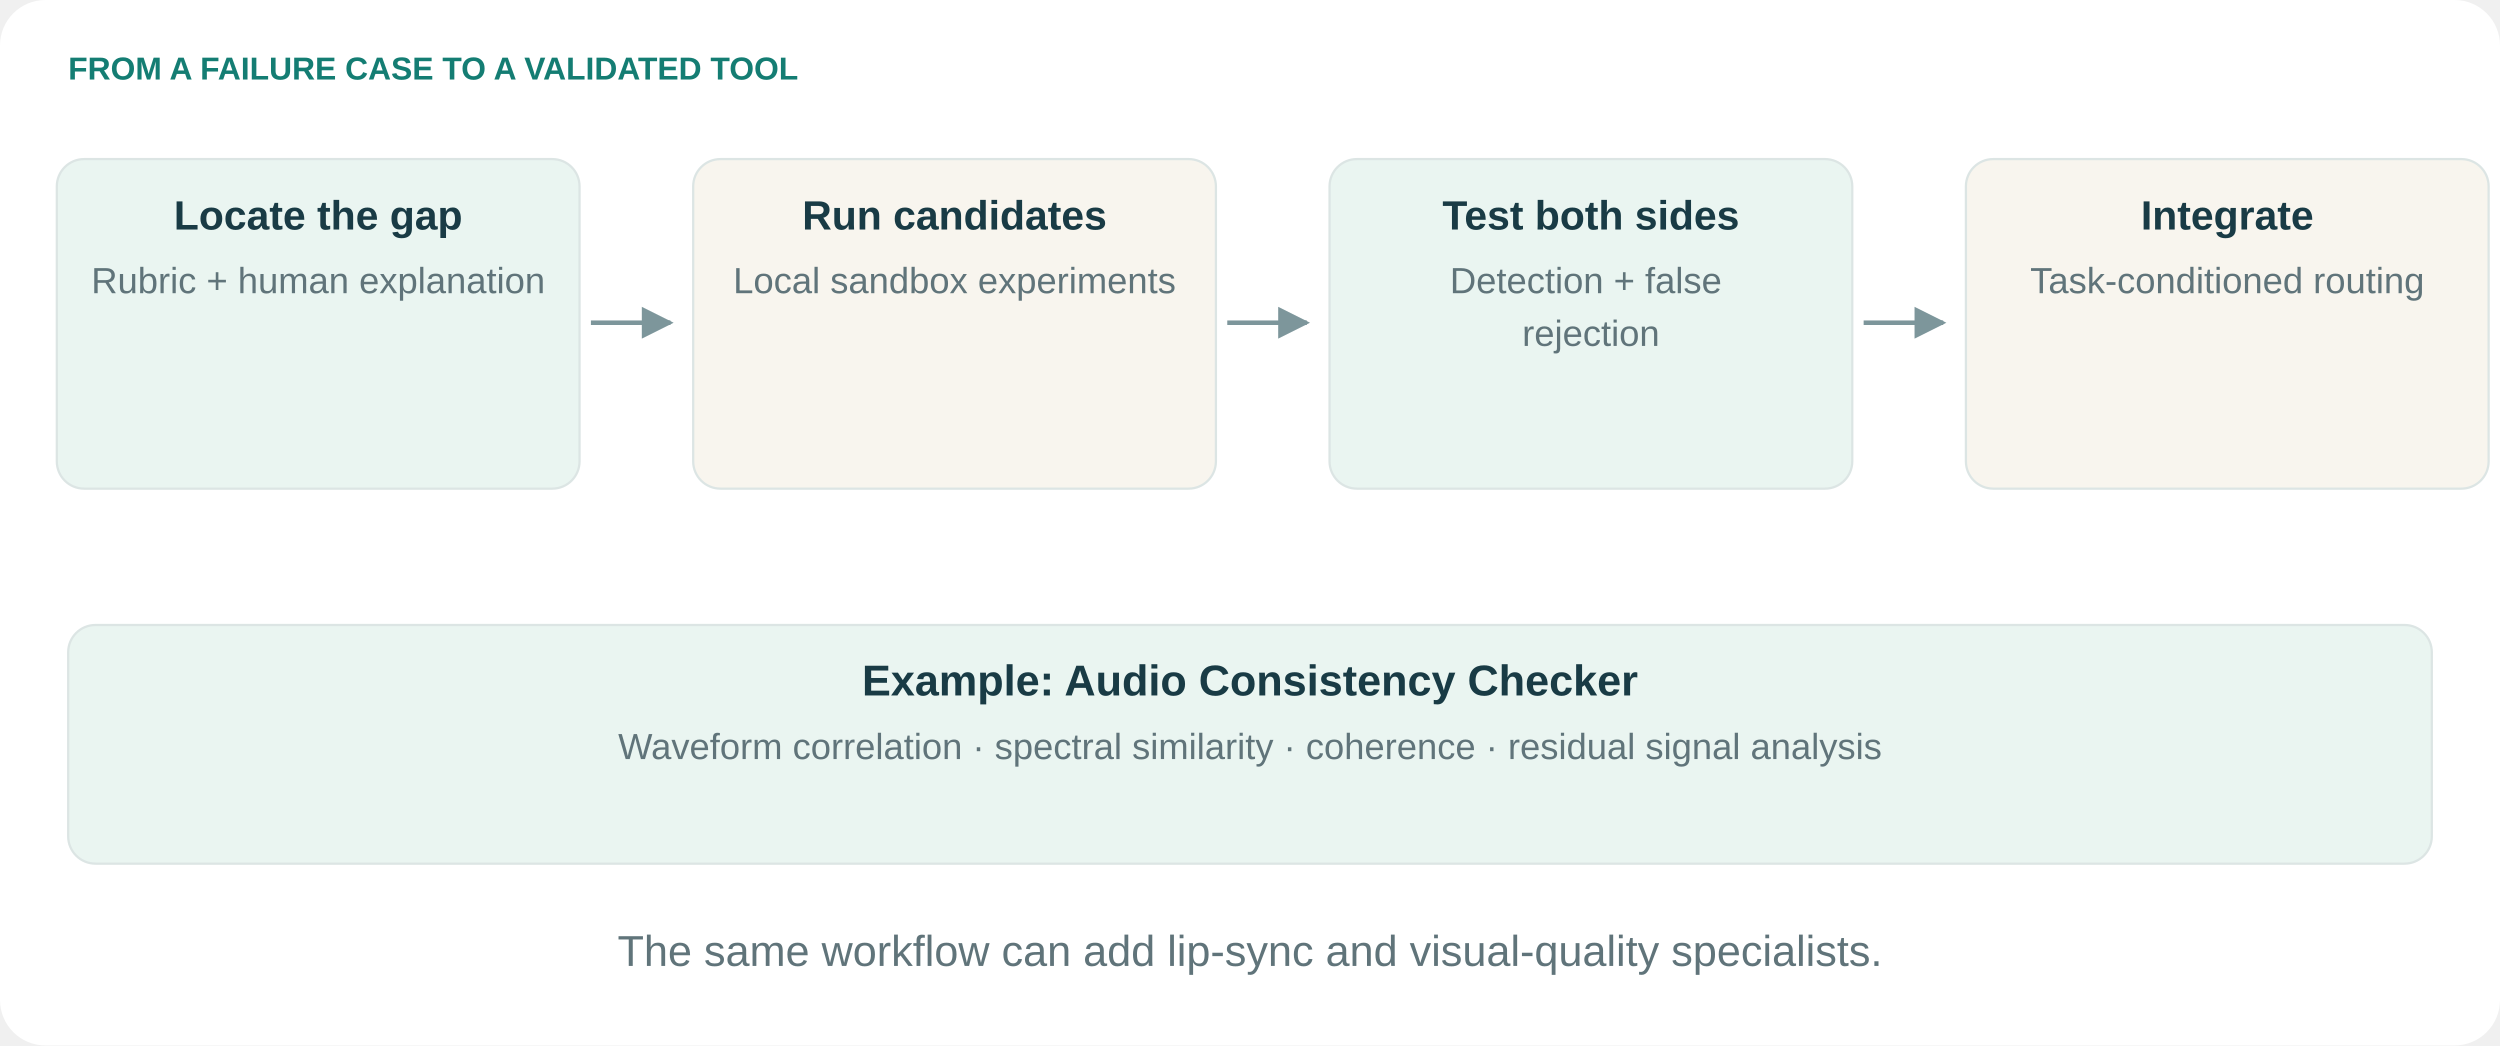
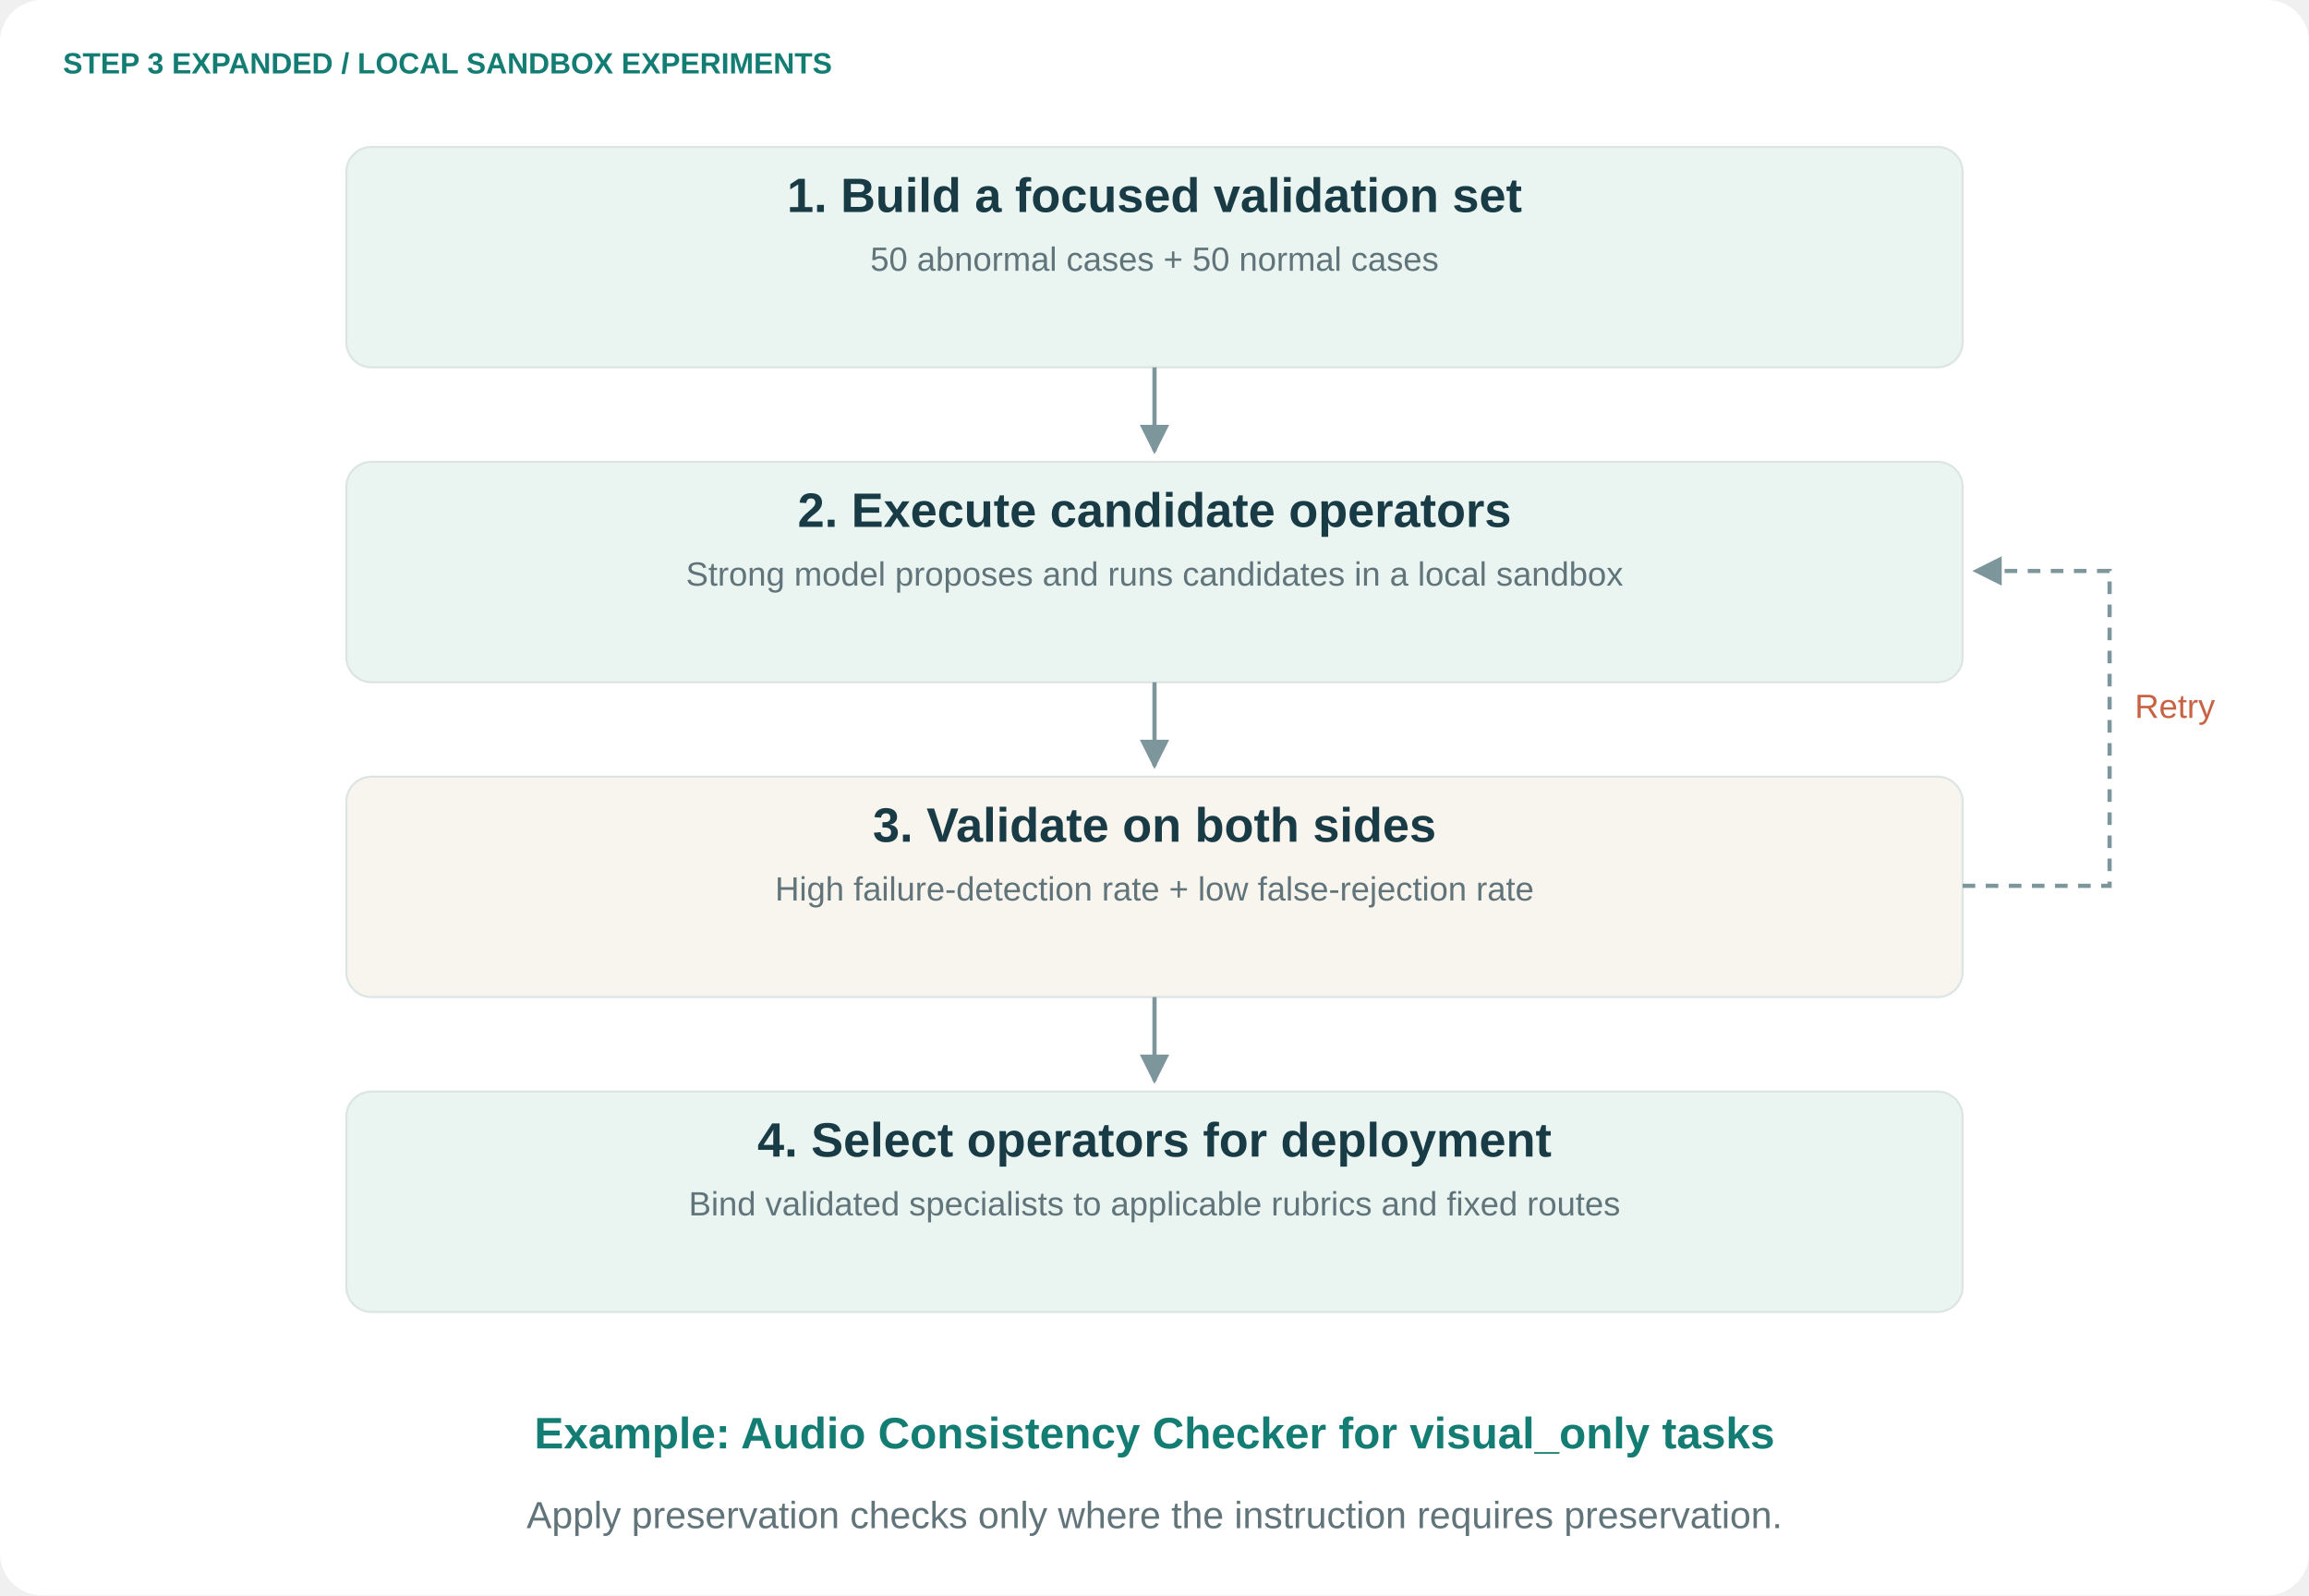
- <svg xmlns="http://www.w3.org/2000/svg" viewBox="0 0 1100 460" role="img" aria-labelledby="title desc">
+ <svg xmlns="http://www.w3.org/2000/svg" viewBox="0 0 1100 760" role="img" aria-labelledby="title desc">
  <defs>
    <marker id="arrow" viewBox="0 0 10 10" refX="9" refY="5" markerWidth="7" markerHeight="7" orient="auto-start-reverse">
      <path d="M 0 0 L 10 5 L 0 10 z" fill="#7d969b" />
    </marker>
  </defs>
-   <rect width="1100" height="460" rx="20" fill="white" />
+   <rect width="1100" height="760" rx="20" fill="white" />
  <text x="30" y="35" fill="#147d73" font-family="Arial, Helvetica, sans-serif" font-size="14" font-weight="600" text-anchor="start">
-     <tspan x="30" dy="0">FROM A FAILURE CASE TO A VALIDATED TOOL</tspan>
+     <tspan x="30" dy="0">STEP 3 EXPANDED / LOCAL SANDBOX EXPERIMENTS</tspan>
  </text>
-   <rect x="25" y="70" width="230" height="145" rx="12" fill="#eaf5f1" stroke="#dce5e4" />
-   <text x="140.0" y="101" fill="#193b45" font-family="Arial, Helvetica, sans-serif" font-size="18" font-weight="600" text-anchor="middle">
-     <tspan x="140.0" dy="0">Locate the gap</tspan>
+   <rect x="165" y="70" width="770" height="105" rx="12" fill="#eaf5f1" stroke="#dce5e4" />
+   <text x="550.0" y="101" fill="#193b45" font-family="Arial, Helvetica, sans-serif" font-size="23" font-weight="600" text-anchor="middle">
+     <tspan x="550.0" dy="0">1. Build a focused validation set</tspan>
  </text>
-   <text x="140.0" y="129" fill="#60747a" font-family="Arial, Helvetica, sans-serif" font-size="16" font-weight="400" text-anchor="middle">
-     <tspan x="140.0" dy="0">Rubric + human explanation</tspan>
+   <text x="550.0" y="129" fill="#60747a" font-family="Arial, Helvetica, sans-serif" font-size="16" font-weight="400" text-anchor="middle">
+     <tspan x="550.0" dy="0">50 abnormal cases + 50 normal cases</tspan>
  </text>
-   <polyline points="260,142 295,142" fill="none" stroke="#7d969b" stroke-width="2" marker-end="url(#arrow)" />
-   <rect x="305" y="70" width="230" height="145" rx="12" fill="#f8f5ee" stroke="#dce5e4" />
-   <text x="420.0" y="101" fill="#193b45" font-family="Arial, Helvetica, sans-serif" font-size="18" font-weight="600" text-anchor="middle">
-     <tspan x="420.0" dy="0">Run candidates</tspan>
+   <polyline points="550,175 550,215" fill="none" stroke="#7d969b" stroke-width="2" marker-end="url(#arrow)" />
+   <rect x="165" y="220" width="770" height="105" rx="12" fill="#eaf5f1" stroke="#dce5e4" />
+   <text x="550.0" y="251" fill="#193b45" font-family="Arial, Helvetica, sans-serif" font-size="23" font-weight="600" text-anchor="middle">
+     <tspan x="550.0" dy="0">2. Execute candidate operators</tspan>
  </text>
-   <text x="420.0" y="129" fill="#60747a" font-family="Arial, Helvetica, sans-serif" font-size="16" font-weight="400" text-anchor="middle">
-     <tspan x="420.0" dy="0">Local sandbox experiments</tspan>
+   <text x="550.0" y="279" fill="#60747a" font-family="Arial, Helvetica, sans-serif" font-size="16" font-weight="400" text-anchor="middle">
+     <tspan x="550.0" dy="0">Strong model proposes and runs candidates in a local sandbox</tspan>
  </text>
-   <polyline points="540,142 575,142" fill="none" stroke="#7d969b" stroke-width="2" marker-end="url(#arrow)" />
-   <rect x="585" y="70" width="230" height="145" rx="12" fill="#eaf5f1" stroke="#dce5e4" />
-   <text x="700.0" y="101" fill="#193b45" font-family="Arial, Helvetica, sans-serif" font-size="18" font-weight="600" text-anchor="middle">
-     <tspan x="700.0" dy="0">Test both sides</tspan>
+   <polyline points="550,325 550,365" fill="none" stroke="#7d969b" stroke-width="2" marker-end="url(#arrow)" />
+   <rect x="165" y="370" width="770" height="105" rx="12" fill="#f8f5ee" stroke="#dce5e4" />
+   <text x="550.0" y="401" fill="#193b45" font-family="Arial, Helvetica, sans-serif" font-size="23" font-weight="600" text-anchor="middle">
+     <tspan x="550.0" dy="0">3. Validate on both sides</tspan>
  </text>
-   <text x="700.0" y="129" fill="#60747a" font-family="Arial, Helvetica, sans-serif" font-size="16" font-weight="400" text-anchor="middle">
-     <tspan x="700.0" dy="0">Detection + false</tspan>
-     <tspan x="700.0" dy="23.2">rejection</tspan>
+   <text x="550.0" y="429" fill="#60747a" font-family="Arial, Helvetica, sans-serif" font-size="16" font-weight="400" text-anchor="middle">
+     <tspan x="550.0" dy="0">High failure-detection rate + low false-rejection rate</tspan>
  </text>
-   <polyline points="820,142 855,142" fill="none" stroke="#7d969b" stroke-width="2" marker-end="url(#arrow)" />
-   <rect x="865" y="70" width="230" height="145" rx="12" fill="#f8f5ee" stroke="#dce5e4" />
-   <text x="980.0" y="101" fill="#193b45" font-family="Arial, Helvetica, sans-serif" font-size="18" font-weight="600" text-anchor="middle">
-     <tspan x="980.0" dy="0">Integrate</tspan>
+   <polyline points="550,475 550,515" fill="none" stroke="#7d969b" stroke-width="2" marker-end="url(#arrow)" />
+   <rect x="165" y="520" width="770" height="105" rx="12" fill="#eaf5f1" stroke="#dce5e4" />
+   <text x="550.0" y="551" fill="#193b45" font-family="Arial, Helvetica, sans-serif" font-size="23" font-weight="600" text-anchor="middle">
+     <tspan x="550.0" dy="0">4. Select operators for deployment</tspan>
  </text>
-   <text x="980.0" y="129" fill="#60747a" font-family="Arial, Helvetica, sans-serif" font-size="16" font-weight="400" text-anchor="middle">
-     <tspan x="980.0" dy="0">Task-conditioned routing</tspan>
+   <text x="550.0" y="579" fill="#60747a" font-family="Arial, Helvetica, sans-serif" font-size="16" font-weight="400" text-anchor="middle">
+     <tspan x="550.0" dy="0">Bind validated specialists to applicable rubrics and fixed routes</tspan>
  </text>
-   <rect x="30" y="275" width="1040" height="105" rx="12" fill="#eaf5f1" stroke="#dce5e4" />
-   <text x="550.0" y="306" fill="#193b45" font-family="Arial, Helvetica, sans-serif" font-size="19" font-weight="600" text-anchor="middle">
-     <tspan x="550.0" dy="0">Example: Audio Consistency Checker</tspan>
+   <polyline points="935,422 1005,422 1005,272 941,272" fill="none" stroke="#7d969b" stroke-width="2" stroke-dasharray="6 5" marker-end="url(#arrow)" />
+   <text x="1017" y="342" fill="#c76243" font-family="Arial, Helvetica, sans-serif" font-size="16" font-weight="400" text-anchor="start">
+     <tspan x="1017" dy="0">Retry</tspan>
  </text>
-   <text x="550.0" y="334" fill="#60747a" font-family="Arial, Helvetica, sans-serif" font-size="16" font-weight="400" text-anchor="middle">
-     <tspan x="550.0" dy="0">Waveform correlation · spectral similarity · coherence · residual signal analysis</tspan>
+   <text x="550" y="690" fill="#147d73" font-family="Arial, Helvetica, sans-serif" font-size="21" font-weight="600" text-anchor="middle">
+     <tspan x="550" dy="0">Example: Audio Consistency Checker for visual_only tasks</tspan>
  </text>
-   <text x="550" y="425" fill="#60747a" font-family="Arial, Helvetica, sans-serif" font-size="19" font-weight="400" text-anchor="middle">
-     <tspan x="550" dy="0">The same workflow can add lip-sync and visual-quality specialists.</tspan>
+   <text x="550" y="728" fill="#60747a" font-family="Arial, Helvetica, sans-serif" font-size="18" font-weight="400" text-anchor="middle">
+     <tspan x="550" dy="0">Apply preservation checks only where the instruction requires preservation.</tspan>
  </text>
</svg>
